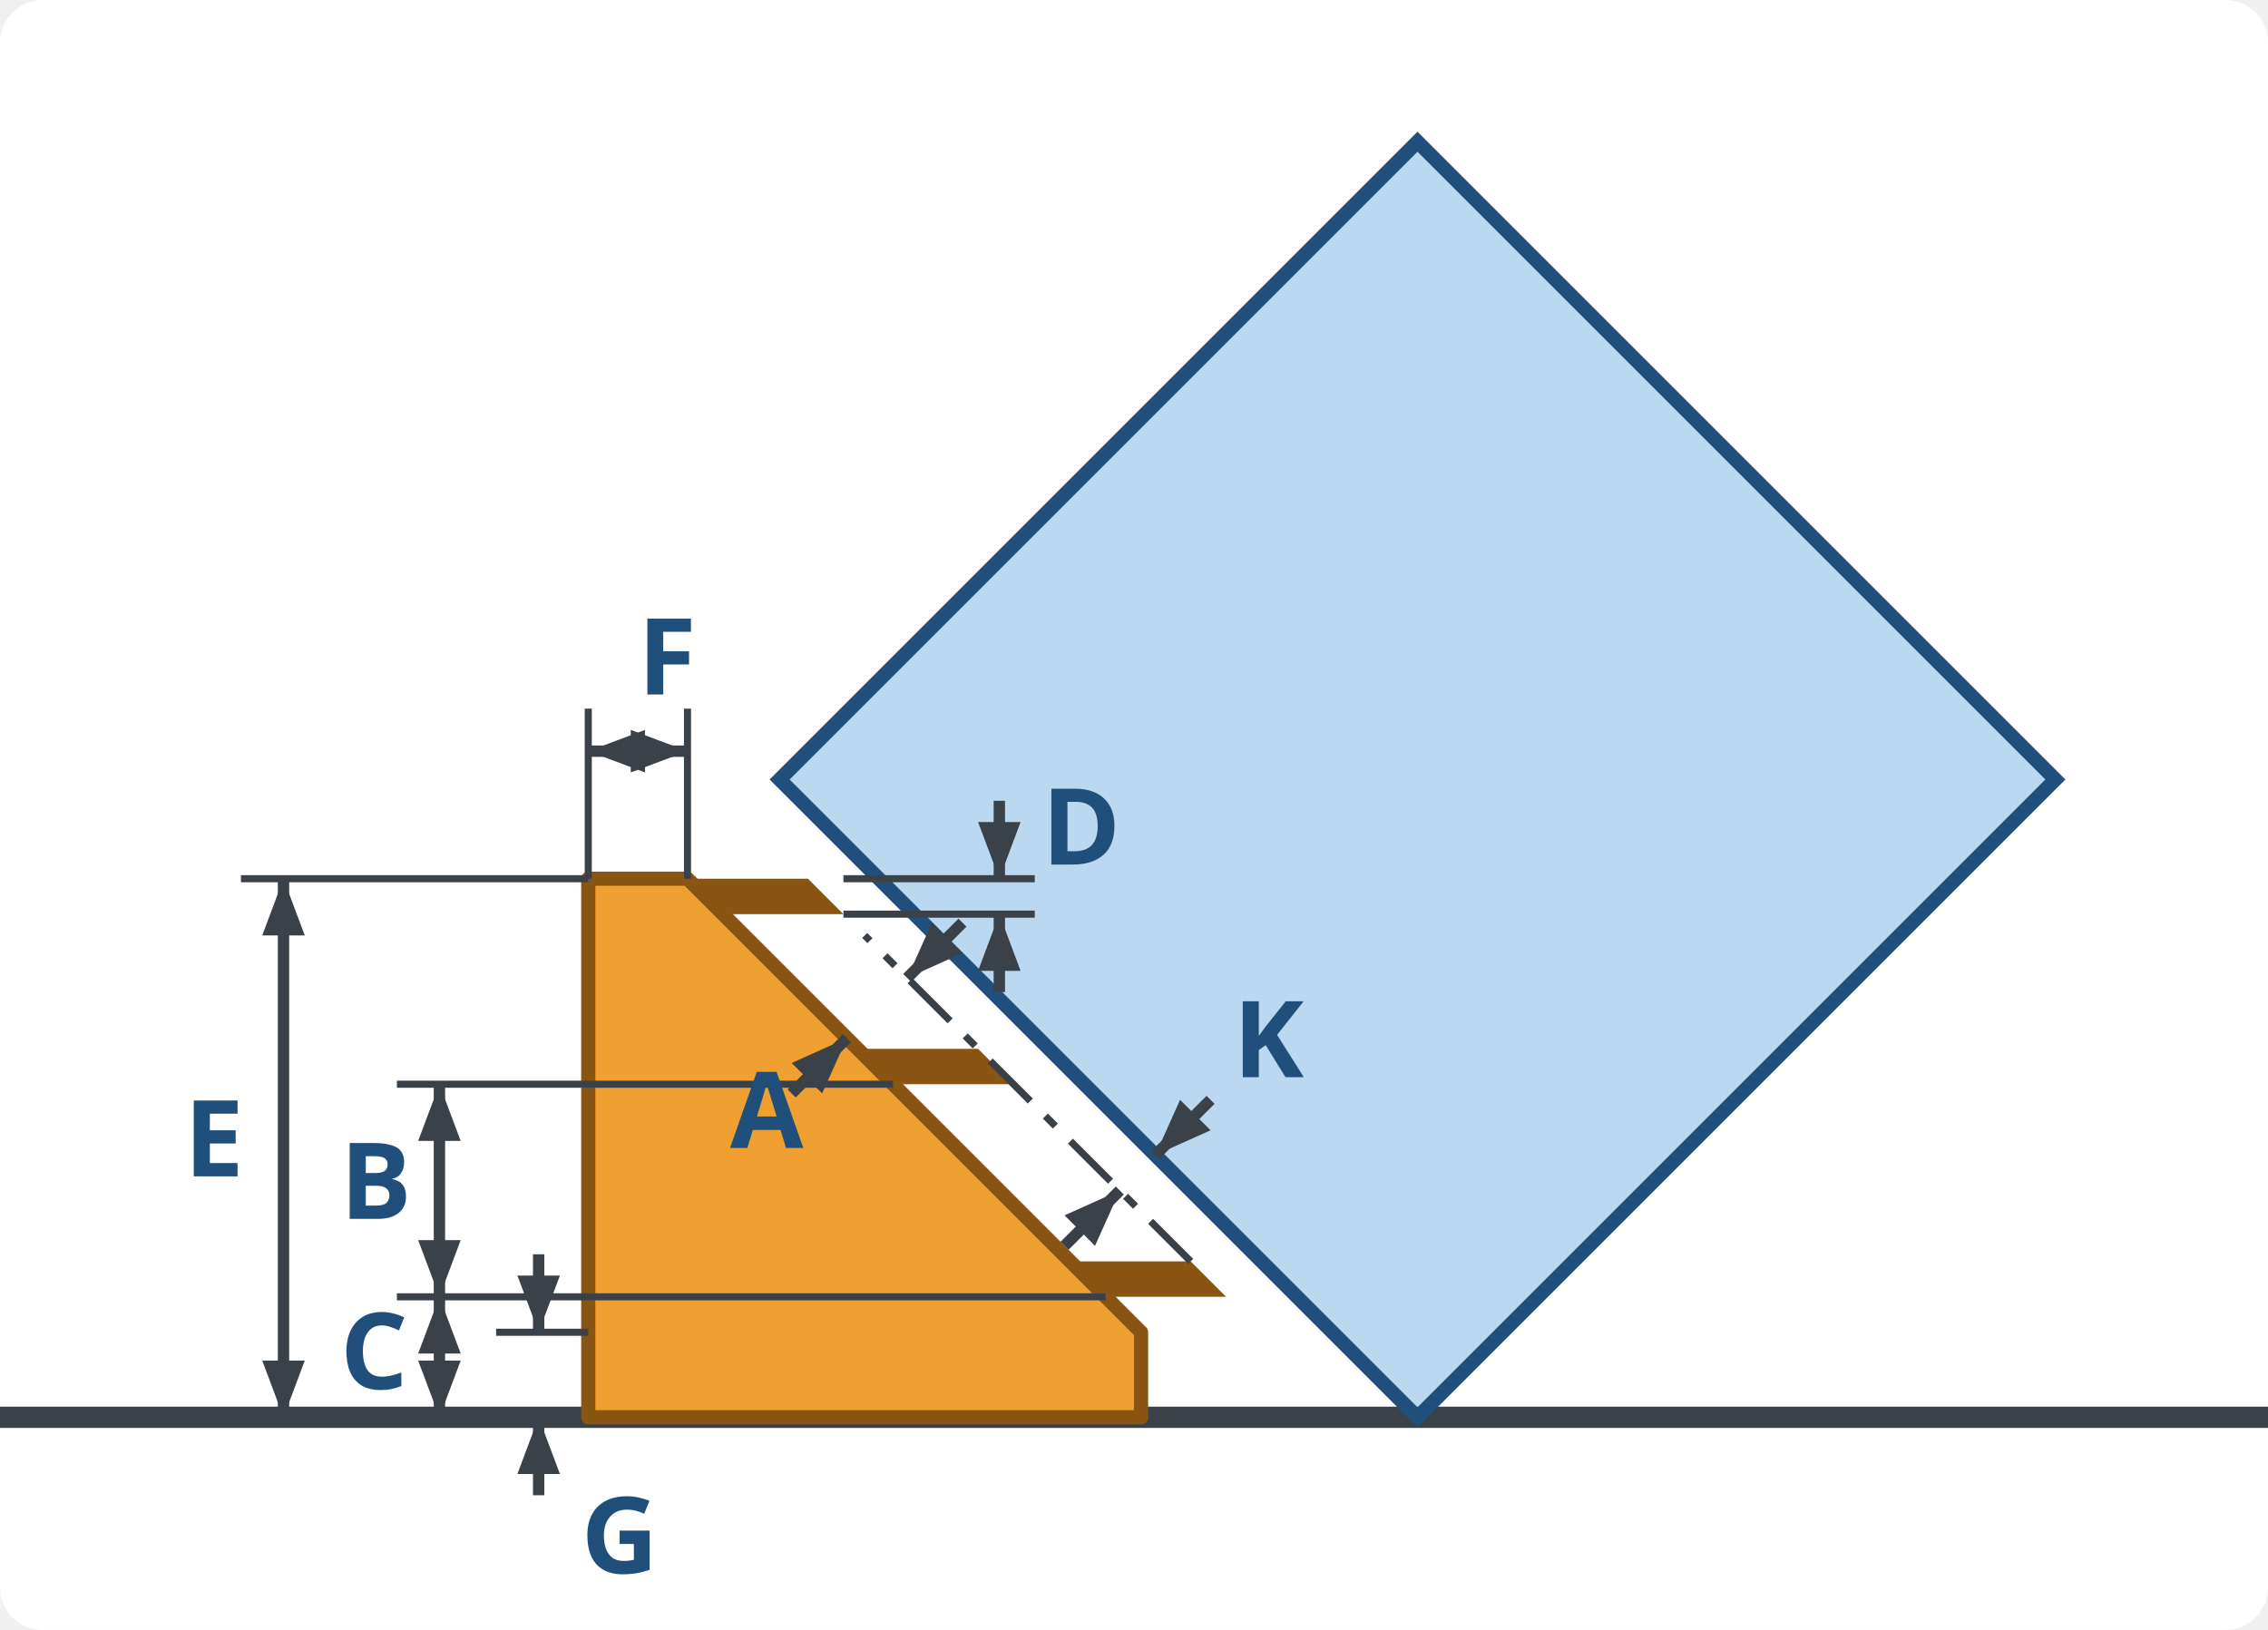
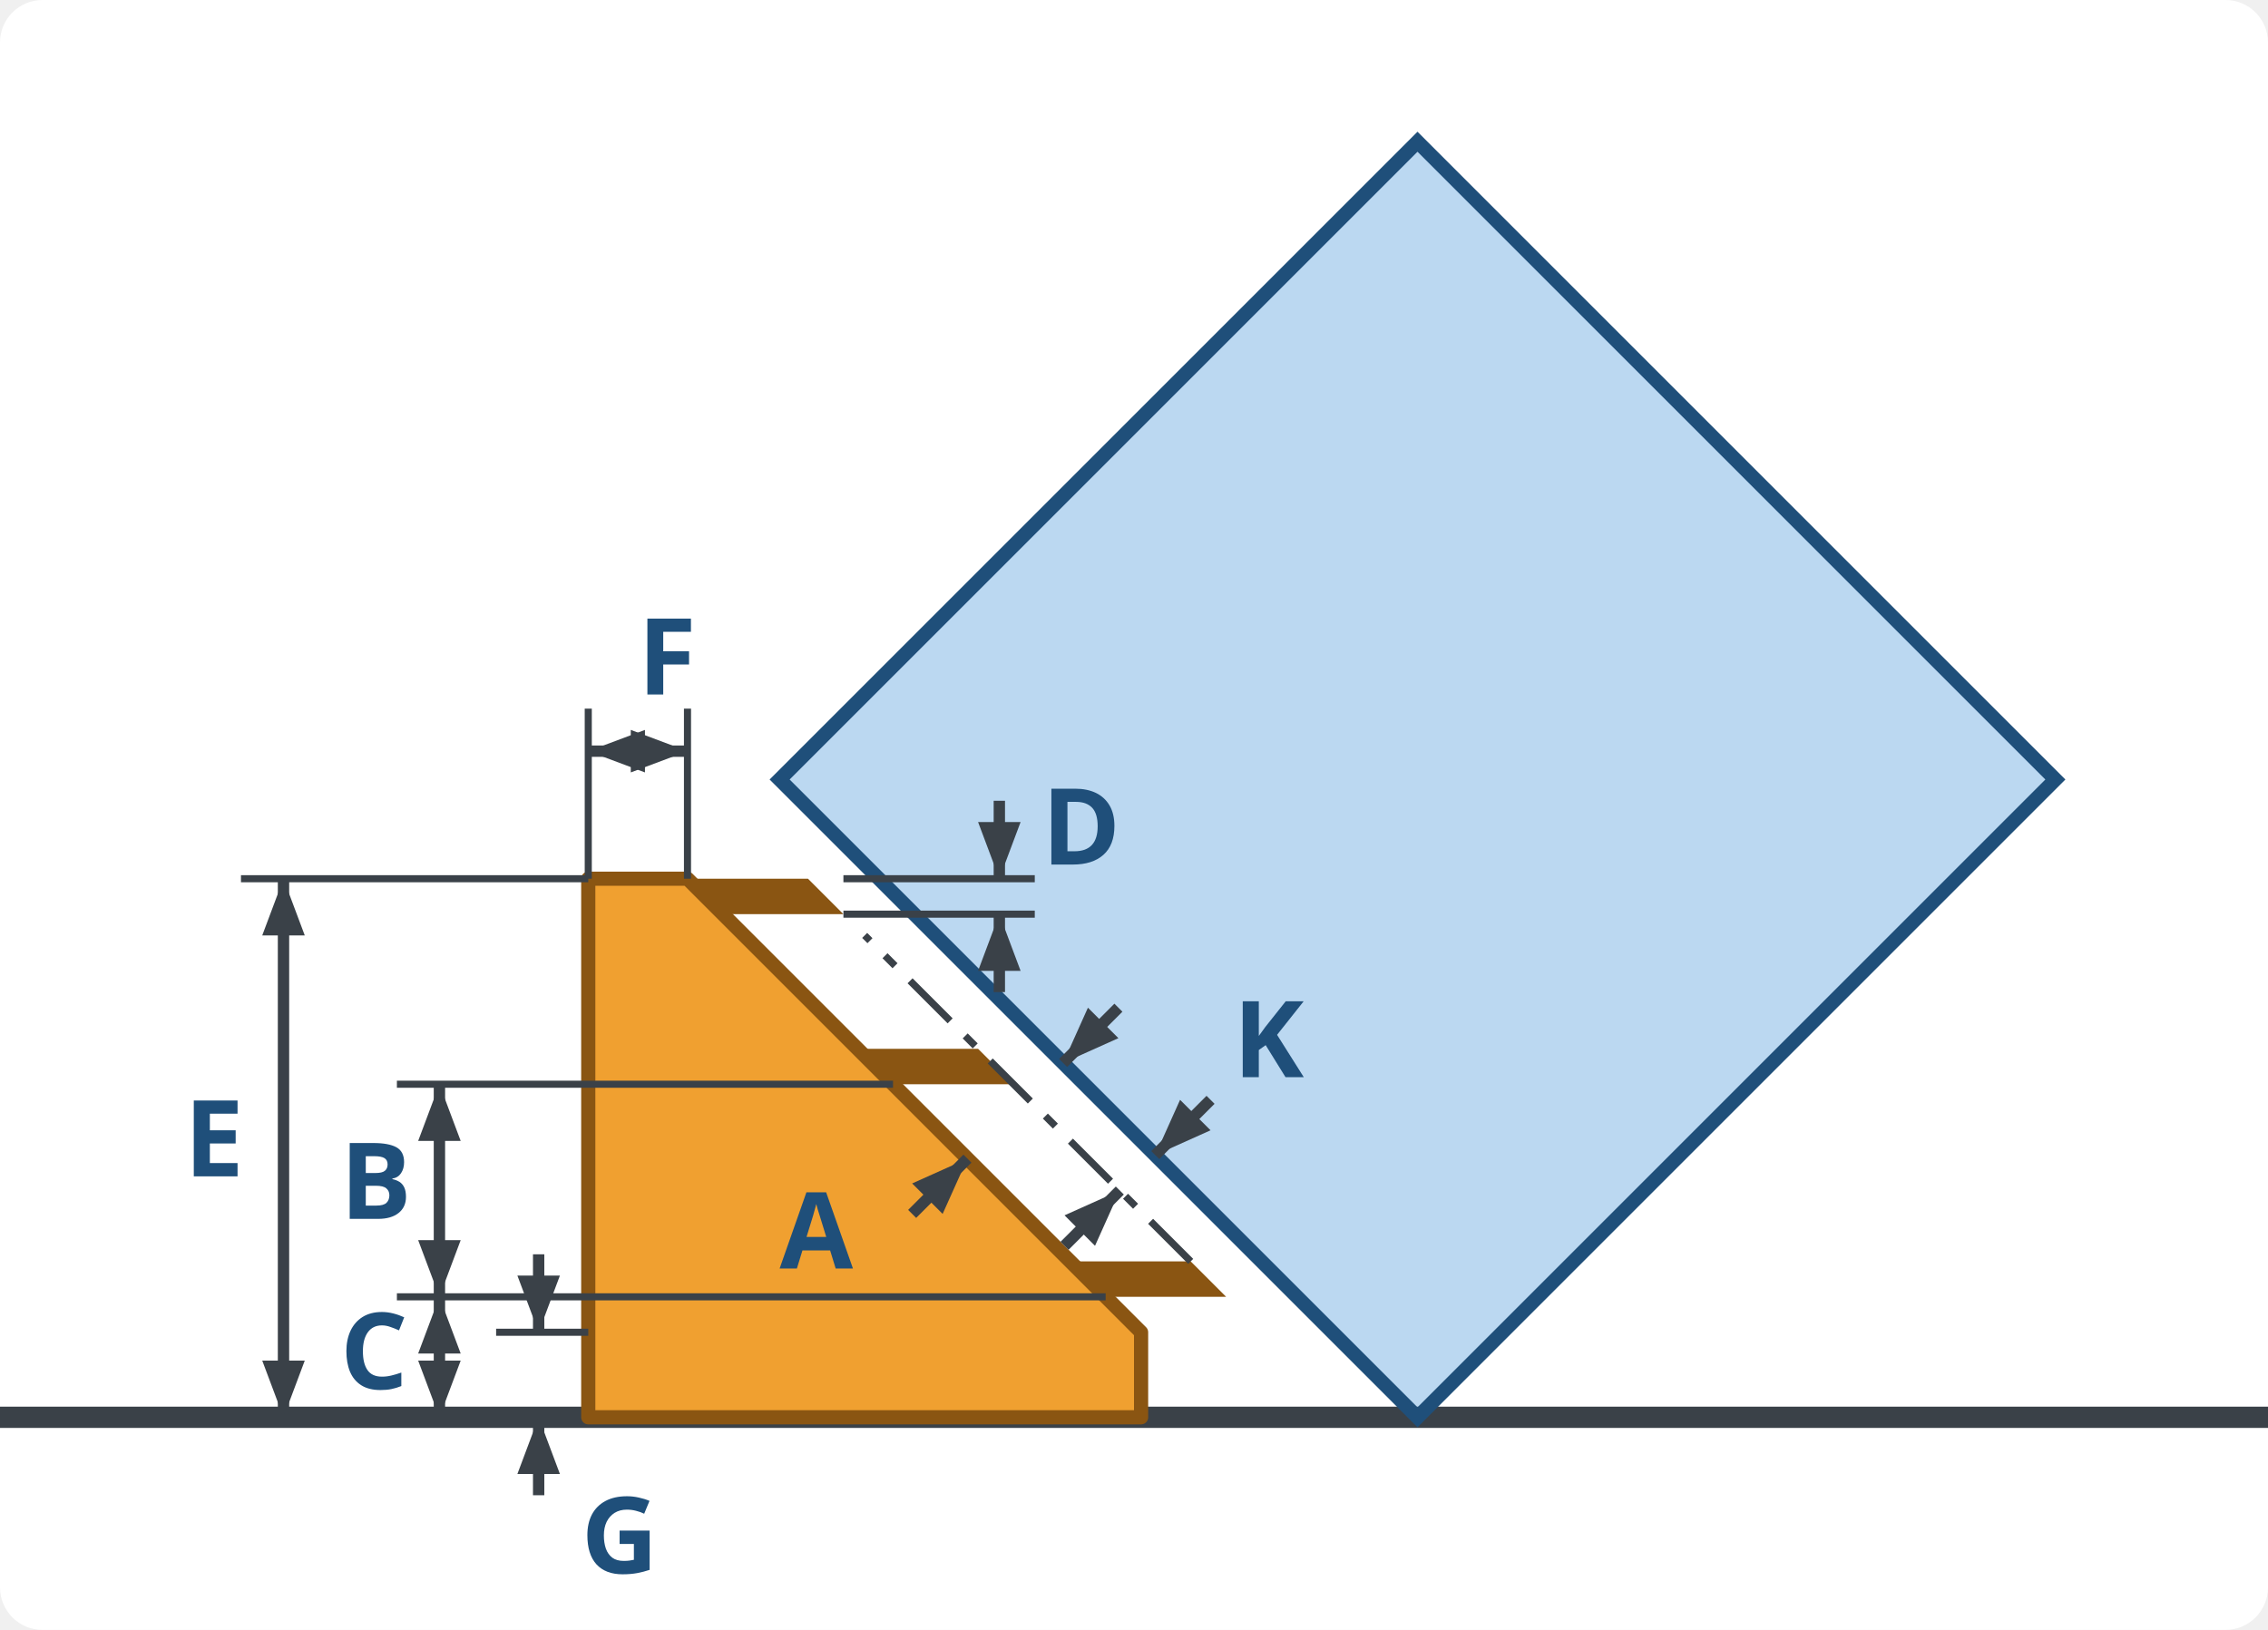
<svg xmlns="http://www.w3.org/2000/svg" width="480" height="345" viewBox="0 0 320 230" font-family="sans-serif" font-size="15" font-weight="bold">
  <rect width="320" height="230" rx="6" fill="#ffffff" />
  <line x1="0.0" y1="200.0" x2="320.0" y2="200.0" stroke="#3a4148" stroke-width="3" />
  <polygon points="200,200 110,110 200,20 290,110" fill="#3d8fd6" fill-opacity="0.35" stroke="#1f4f7a" stroke-width="2" />
  <polygon points="83.0,200.0 161.0,200.0 161.0,188.0 97.0,124.0 83.0,124.0" fill="#f0a030" stroke="#8a5512" stroke-width="2" stroke-linejoin="round" />
  <polygon points="151.0,178.0 168.0,178.0 173.0,183.0 156.0,183.0" fill="#8a5512" />
  <polygon points="121.0,148.0 138.0,148.0 143.0,153.0 126.0,153.0" fill="#8a5512" />
  <polygon points="97.0,124.0 114.0,124.0 119.0,129.0 102.0,129.0" fill="#8a5512" />
  <line x1="83.0" y1="124.0" x2="34.0" y2="124.0" stroke="#3a4148" stroke-width="1.0" />
  <line x1="126.0" y1="153.0" x2="56.0" y2="153.0" stroke="#3a4148" stroke-width="1.0" />
  <line x1="156.0" y1="183.0" x2="56.0" y2="183.0" stroke="#3a4148" stroke-width="1.0" />
  <line x1="83.0" y1="188.0" x2="70.0" y2="188.0" stroke="#3a4148" stroke-width="1.0" />
  <line x1="83.0" y1="124.0" x2="83.0" y2="100.0" stroke="#3a4148" stroke-width="1.0" />
  <line x1="97.0" y1="124.0" x2="97.0" y2="100.0" stroke="#3a4148" stroke-width="1.0" />
  <line x1="119.0" y1="124.0" x2="146.0" y2="124.0" stroke="#3a4148" stroke-width="1.0" />
  <line x1="119.0" y1="129.0" x2="146.0" y2="129.0" stroke="#3a4148" stroke-width="1.0" />
  <line x1="40.0" y1="124.0" x2="40.0" y2="200.0" stroke="#3a4148" stroke-width="1.6" />
  <polygon points="40.0,200.0 37.0,192.0 43.0,192.0" fill="#3a4148" />
  <polygon points="40.0,124.0 43.0,132.0 37.0,132.0" fill="#3a4148" />
  <line x1="62.0" y1="153.0" x2="62.0" y2="183.0" stroke="#3a4148" stroke-width="1.6" />
  <polygon points="62.0,183.0 59.0,175.0 65.0,175.0" fill="#3a4148" />
  <polygon points="62.0,153.0 65.0,161.0 59.0,161.0" fill="#3a4148" />
  <line x1="62.0" y1="183.0" x2="62.0" y2="200.0" stroke="#3a4148" stroke-width="1.6" />
  <polygon points="62.0,200.0 59.0,192.0 65.0,192.0" fill="#3a4148" />
  <polygon points="62.0,183.0 65.0,191.0 59.0,191.0" fill="#3a4148" />
  <line x1="83.0" y1="106.0" x2="97.0" y2="106.0" stroke="#3a4148" stroke-width="1.6" />
  <polygon points="97.0,106.0 89.0,109.0 89.0,103.0" fill="#3a4148" />
  <polygon points="83.0,106.0 91.0,103.0 91.0,109.0" fill="#3a4148" />
  <line x1="76.0" y1="177.0" x2="76.0" y2="188.0" stroke="#3a4148" stroke-width="1.6" />
  <polygon points="76.0,188.0 73.0,180.0 79.0,180.0" fill="#3a4148" />
  <line x1="76.0" y1="211.0" x2="76.0" y2="200.0" stroke="#3a4148" stroke-width="1.6" />
  <polygon points="76.0,200.0 79.0,208.0 73.0,208.0" fill="#3a4148" />
  <line x1="141.0" y1="113.0" x2="141.0" y2="124.0" stroke="#3a4148" stroke-width="1.6" />
  <polygon points="141.0,124.0 138.0,116.0 144.0,116.0" fill="#3a4148" />
  <line x1="141.0" y1="140.0" x2="141.0" y2="129.0" stroke="#3a4148" stroke-width="1.6" />
  <polygon points="141.0,129.0 144.0,137.0 138.0,137.0" fill="#3a4148" />
  <line x1="168.0" y1="178.0" x2="122.0" y2="132.0" stroke="#3a4148" stroke-width="1.0" stroke-dasharray="8 3 2 3" />
-   <line x1="135.8" y1="130.2" x2="128.0" y2="138.0" stroke="#3a4148" stroke-width="1.6" />
-   <polygon points="128.0,138.0 131.5,130.2 135.8,134.5" fill="#3a4148" />
-   <line x1="111.7" y1="154.3" x2="119.5" y2="146.5" stroke="#3a4148" stroke-width="1.6" />
-   <polygon points="119.5,146.5 116.0,154.3 111.7,150.0" fill="#3a4148" />
+   <line x1="157.8" y1="142.2" x2="150.0" y2="150.0" stroke="#3a4148" stroke-width="1.6" />
+   <polygon points="150.0,150.0 153.5,142.2 157.8,146.5" fill="#3a4148" />
+   <line x1="128.7" y1="171.3" x2="136.5" y2="163.5" stroke="#3a4148" stroke-width="1.6" />
+   <polygon points="136.5,163.5 133.0,171.3 128.7,167.0" fill="#3a4148" />
  <line x1="170.8" y1="155.2" x2="163.0" y2="163.0" stroke="#3a4148" stroke-width="1.6" />
  <polygon points="163.0,163.0 166.5,155.2 170.8,159.5" fill="#3a4148" />
  <line x1="150.2" y1="175.8" x2="158.0" y2="168.0" stroke="#3a4148" stroke-width="1.6" />
  <polygon points="158.0,168.0 154.5,175.8 150.2,171.5" fill="#3a4148" />
  <text x="26.0" y="166.0" fill="#1f4f7a">E</text>
  <text x="48.0" y="172.0" fill="#1f4f7a">B</text>
  <text x="48.0" y="196.0" fill="#1f4f7a">C</text>
  <text x="90.0" y="98.0" fill="#1f4f7a">F</text>
  <text x="82.0" y="222.0" fill="#1f4f7a">G</text>
  <text x="147.0" y="122.0" fill="#1f4f7a">D</text>
-   <text x="103.0" y="162.0" fill="#1f4f7a">A</text>
+   <text x="110.0" y="179.0" fill="#1f4f7a">A</text>
  <text x="174.0" y="152.0" fill="#1f4f7a">K</text>
</svg>
